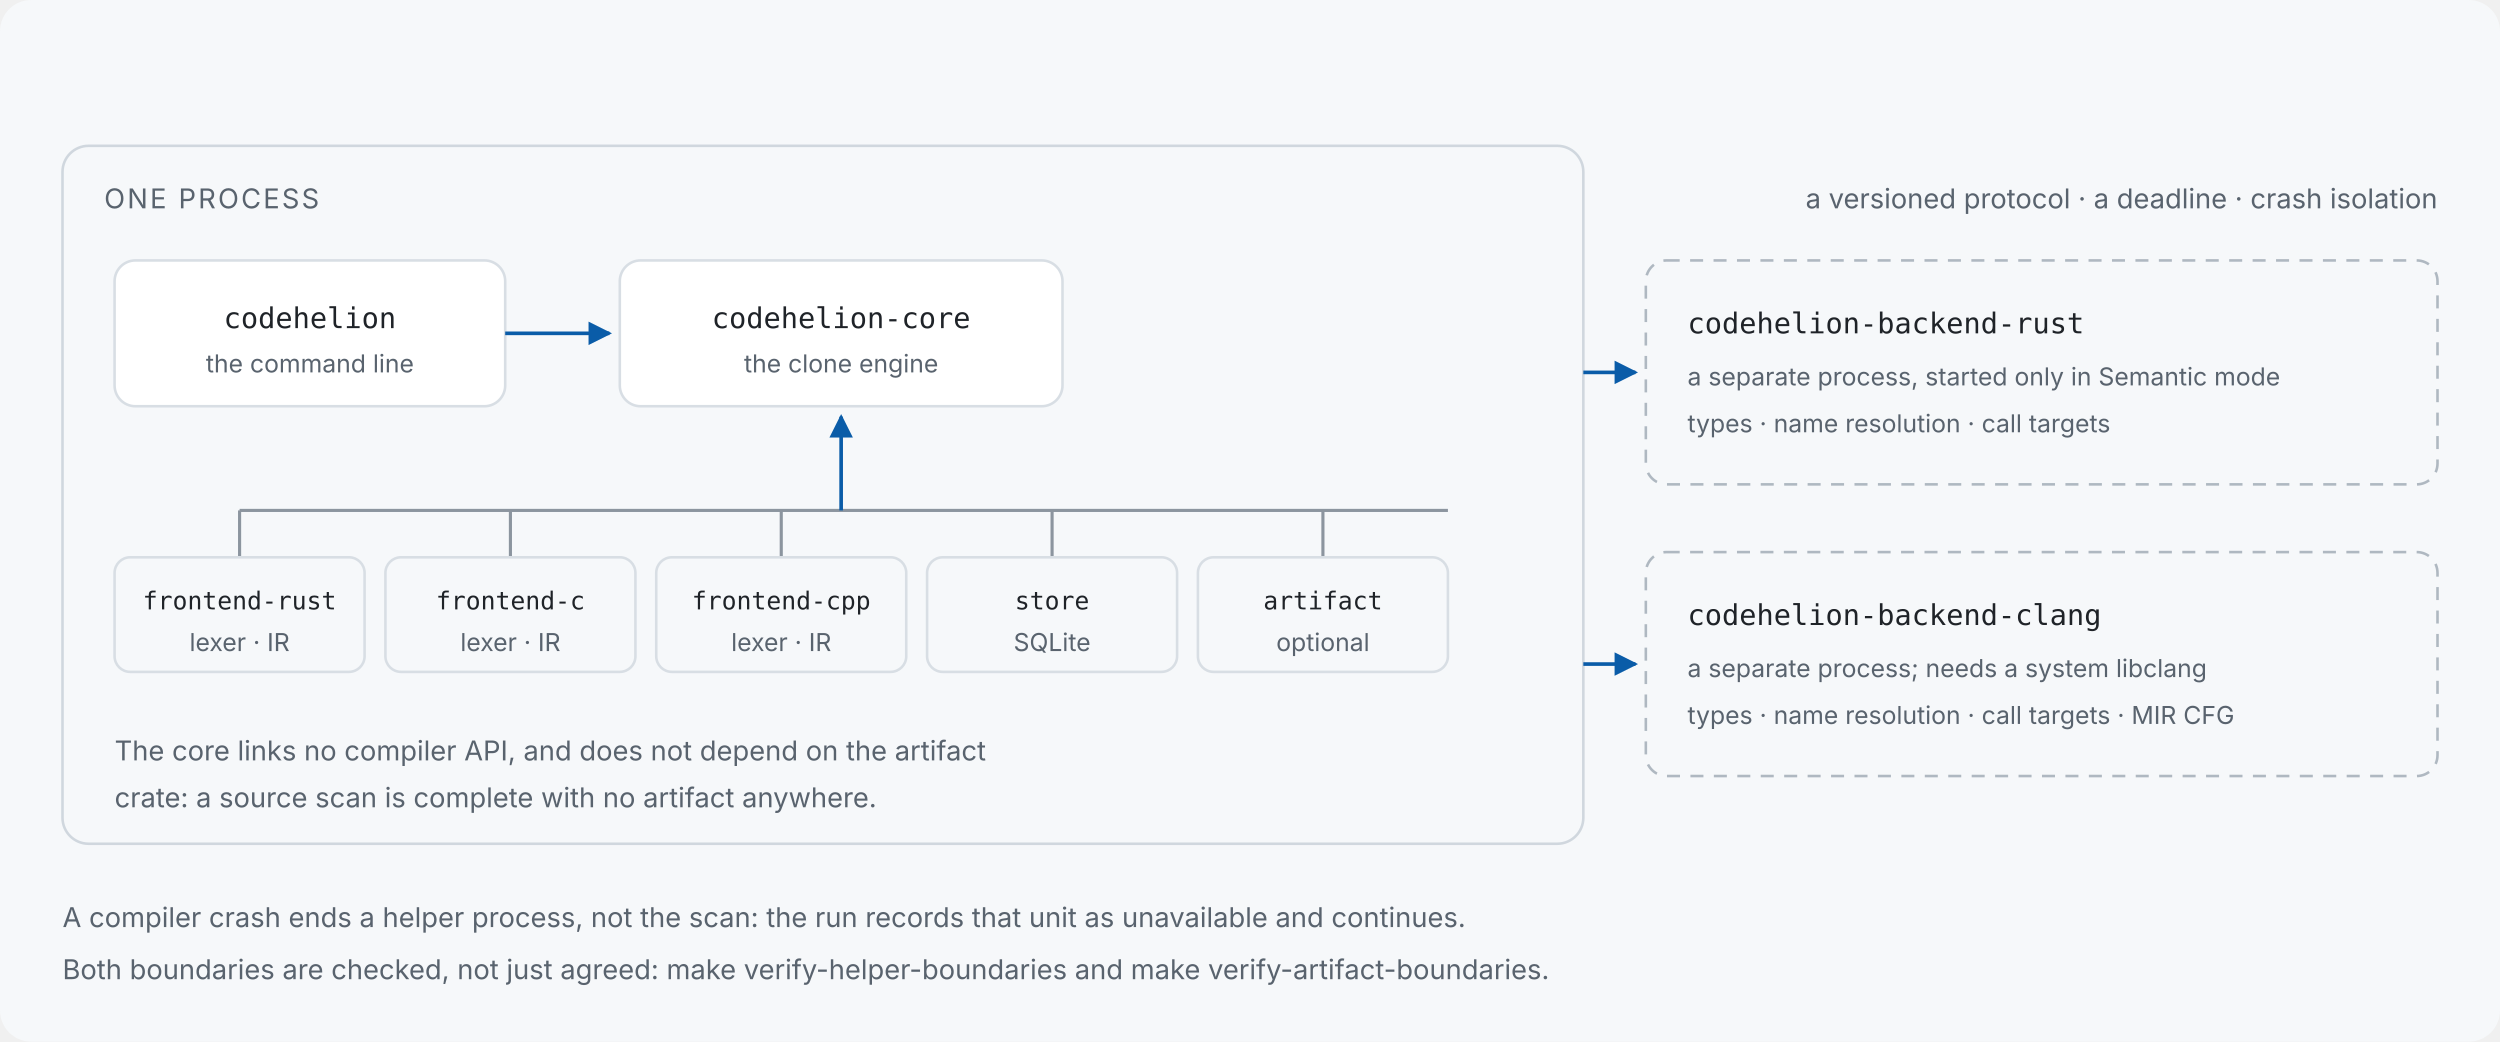
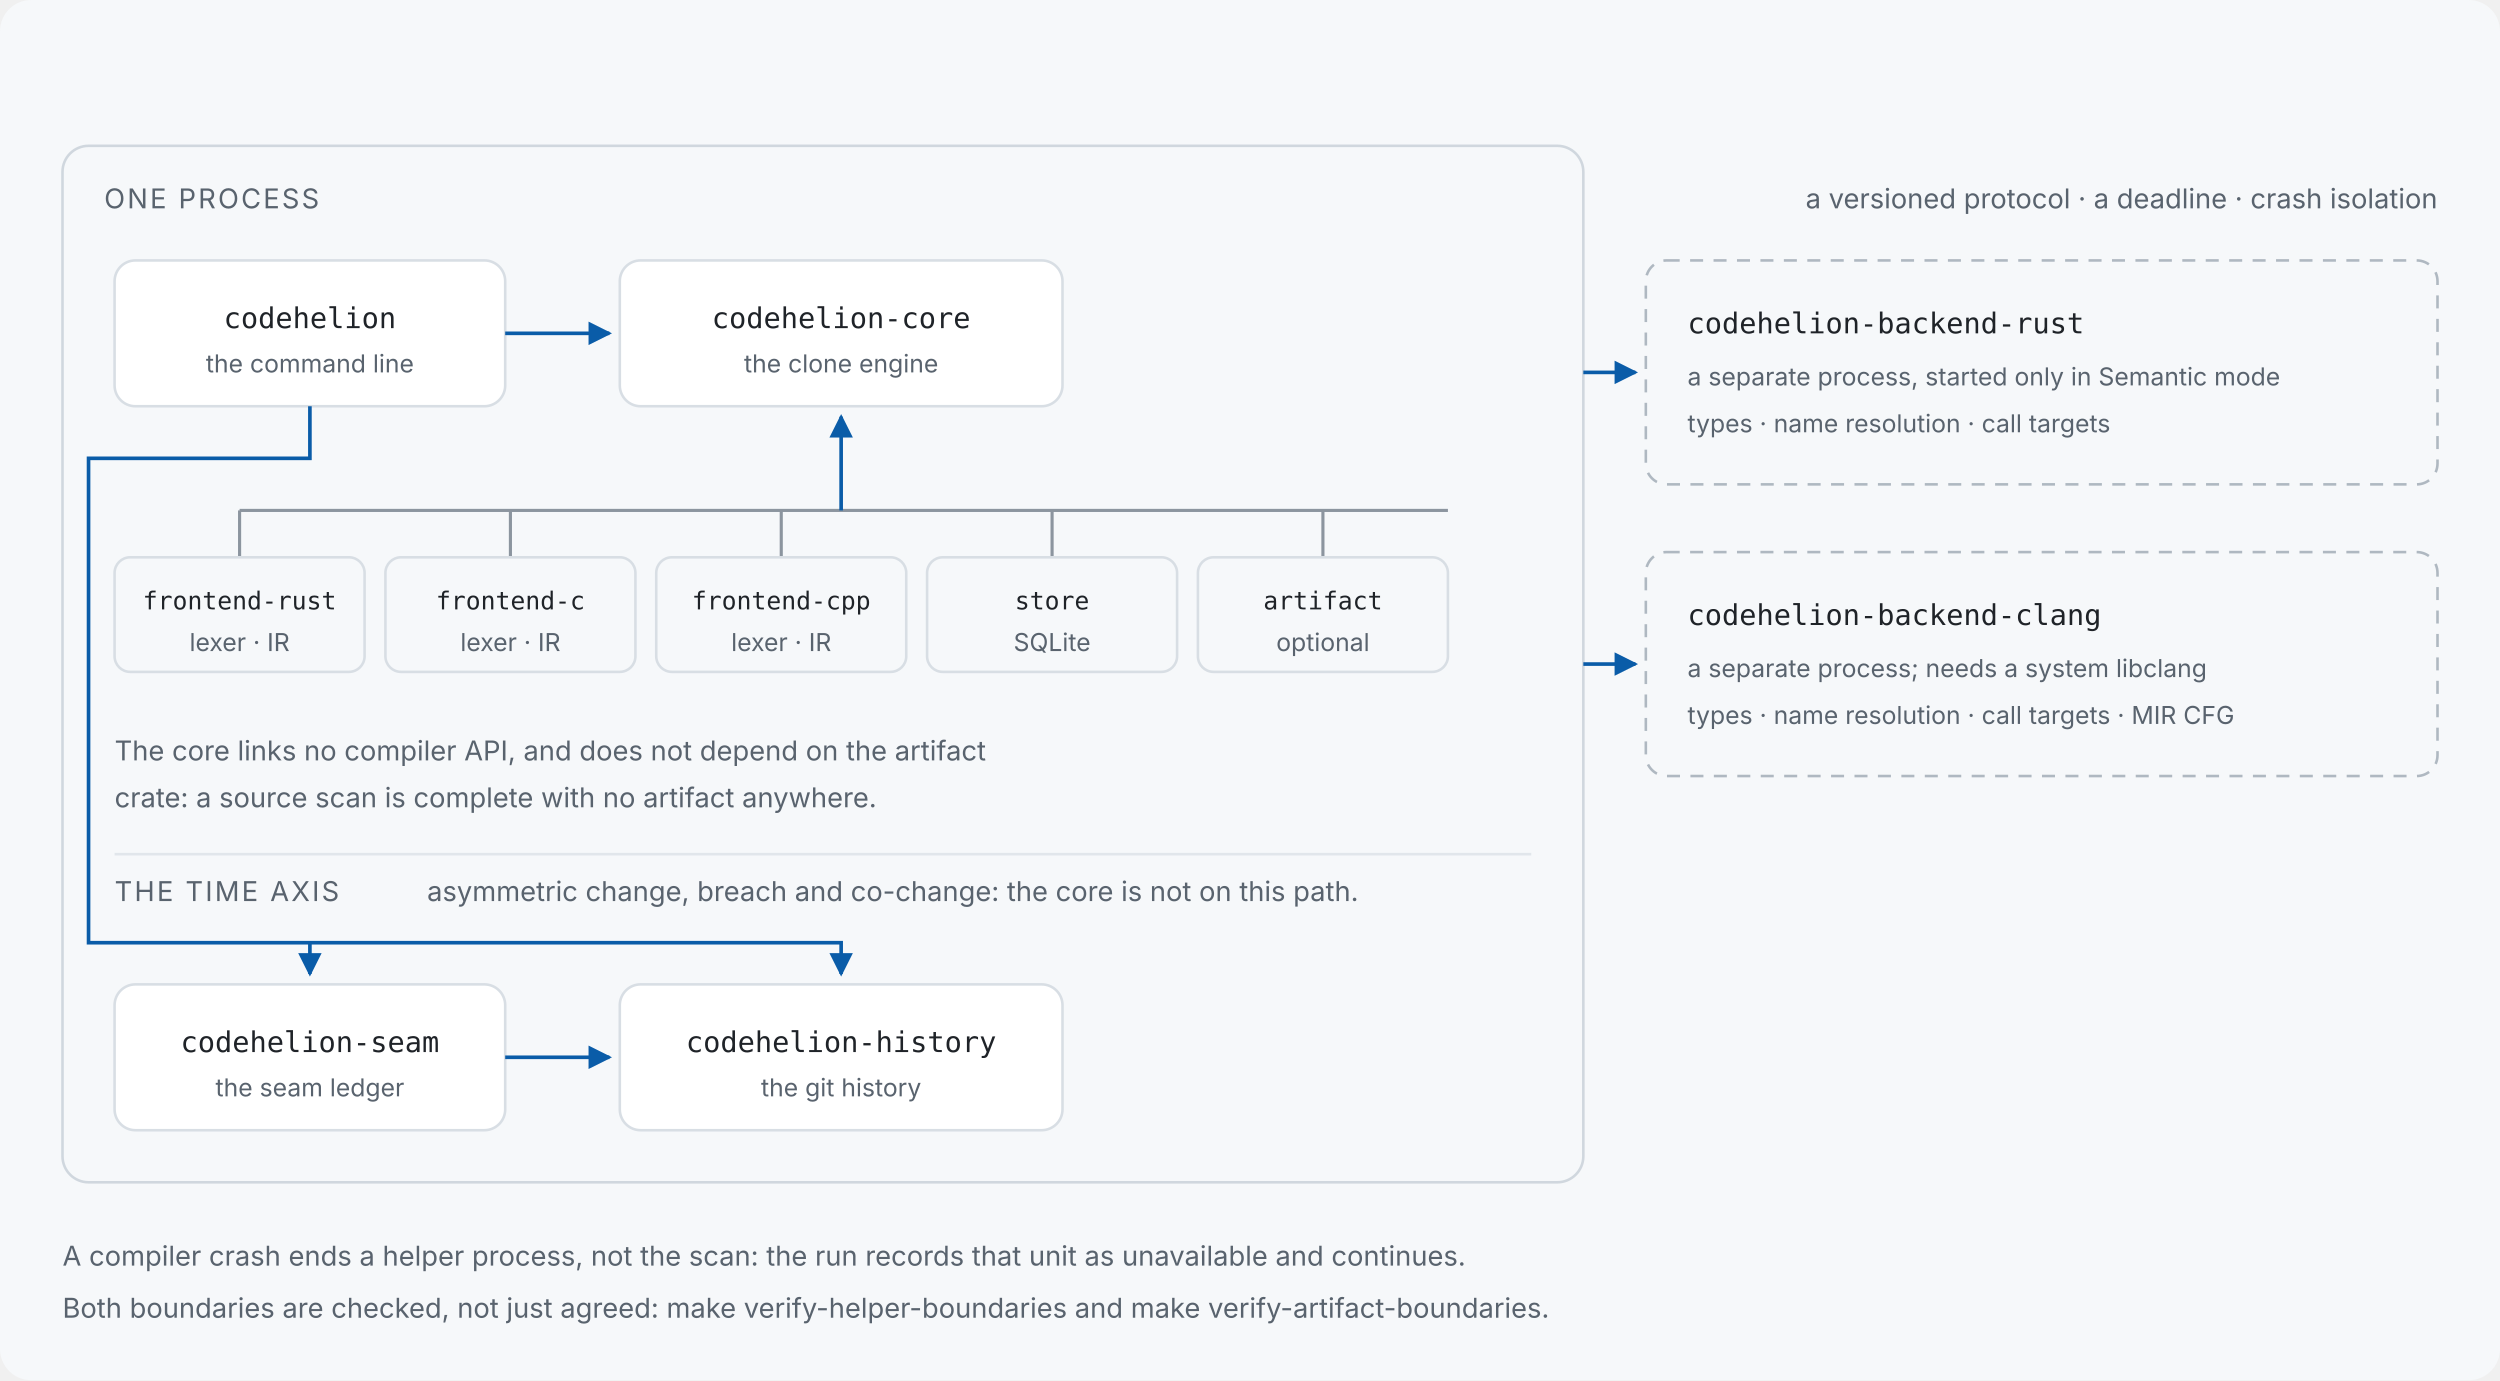
- <svg xmlns="http://www.w3.org/2000/svg" viewBox="0 0 960 400" width="960" height="400" role="img" aria-labelledby="ttl dsc">
+ <svg xmlns="http://www.w3.org/2000/svg" viewBox="0 0 960 530" width="960" height="530" role="img" aria-labelledby="ttl dsc">
  <style>
    .bg    { fill:#f6f8fa }
    .frame { fill:none; stroke:#d0d7de }
    .box   { fill:#ffffff; stroke:#d8dee4 }
    .box2  { fill:#f6f8fa; stroke:#d8dee4 }
    .ext   { fill:none; stroke:#afb8c1; stroke-dasharray:5 4 }
    .rule  { stroke:#e1e6eb }
    .ln    { fill:none; stroke:#0a5ca8; stroke-width:1.4 }
    .lnb   { fill:none; stroke:#8c959f; stroke-width:1.2 }
    .ah    { fill:#0a5ca8 }
    text   { font-family:Inter,"Helvetica Neue","Hiragino Sans","Noto Sans JP",Arial,sans-serif; fill:#1f2328 }
    .h     { font-size:12.5px }
    .s     { font-size:10.5px; fill:#59636e }
    .xs    { font-size:9.5px; fill:#59636e }
    .lbl   { font-size:10.5px; fill:#59636e; letter-spacing:.08em }
    .mono  { font-family:ui-monospace,SFMono-Regular,Menlo,Consolas,monospace }
    .m11   { font-size:11px }
    .m95   { font-size:9.5px }
    @media (prefers-color-scheme: dark) {
      .bg{fill:#0d1117} .frame{stroke:#30363d} .box{fill:#161b22;stroke:#30363d}
      .box2{fill:#11161c;stroke:#30363d} .ext{stroke:#484f58} .rule{stroke:#21262d}
      .ln{stroke:#79b8ff} .lnb{stroke:#6e7781} .ah{fill:#79b8ff}
      text{fill:#e6edf3} .s{fill:#8b949e} .xs{fill:#8b949e} .lbl{fill:#8b949e}
    }
  </style>
  <defs>
    <marker id="a" markerUnits="userSpaceOnUse" markerWidth="9" markerHeight="9" refX="8" refY="4.5" orient="auto">
      <path class="ah" d="M0,0 L9,4.5 L0,9 z" />
    </marker>
  </defs>
-   <rect class="bg" x="0" y="0" width="960" height="400" rx="12" />
-   <rect class="frame" x="24" y="56" width="584" height="268" rx="10" />
+   <rect class="bg" x="0" y="0" width="960" height="530" rx="12" />
+   <rect class="frame" x="24" y="56" width="584" height="398" rx="10" />
  <text class="lbl" x="40" y="80">ONE PROCESS</text>
  <rect class="box" x="44" y="100" width="150" height="56" rx="8" />
  <text class="mono m11" x="119" y="126" text-anchor="middle">codehelion</text>
  <text class="xs" x="119" y="143" text-anchor="middle">the command line</text>
  <rect class="box" x="238" y="100" width="170" height="56" rx="8" />
  <text class="mono m11" x="323" y="126" text-anchor="middle">codehelion-core</text>
  <text class="xs" x="323" y="143" text-anchor="middle">the clone engine</text>
  <path class="ln" d="M194,128 L234,128" marker-end="url(#a)" />
  <path class="lnb" d="M92,196 L556,196" />
  <path class="ln" d="M323,196 L323,160" marker-end="url(#a)" />
  <path class="lnb" d="M92,196 L92,214 M196,196 L196,214 M300,196 L300,214 M404,196 L404,214 M508,196 L508,214" />
  <rect class="box2" x="44" y="214" width="96" height="44" rx="6" />
  <text class="mono m95" x="92" y="234" text-anchor="middle">frontend-rust</text>
  <text class="xs" x="92" y="250" text-anchor="middle">lexer · IR</text>
  <rect class="box2" x="148" y="214" width="96" height="44" rx="6" />
  <text class="mono m95" x="196" y="234" text-anchor="middle">frontend-c</text>
  <text class="xs" x="196" y="250" text-anchor="middle">lexer · IR</text>
  <rect class="box2" x="252" y="214" width="96" height="44" rx="6" />
  <text class="mono m95" x="300" y="234" text-anchor="middle">frontend-cpp</text>
  <text class="xs" x="300" y="250" text-anchor="middle">lexer · IR</text>
  <rect class="box2" x="356" y="214" width="96" height="44" rx="6" />
  <text class="mono m95" x="404" y="234" text-anchor="middle">store</text>
  <text class="xs" x="404" y="250" text-anchor="middle">SQLite</text>
  <rect class="box2" x="460" y="214" width="96" height="44" rx="6" />
  <text class="mono m95" x="508" y="234" text-anchor="middle">artifact</text>
  <text class="xs" x="508" y="250" text-anchor="middle">optional</text>
  <text class="s" x="44" y="292">The core links no compiler API, and does not depend on the artifact</text>
  <text class="s" x="44" y="310">crate: a source scan is complete with no artifact anywhere.</text>
+   <path class="rule" d="M44,328 L588,328" />
+   <text class="lbl" x="44" y="346">THE TIME AXIS</text>
+   <text class="s" x="164" y="346">asymmetric change, breach and co-change: the core is not on this path.</text>
+   <path class="ln" d="M119,156 L119,176 L34,176 L34,362 L323,362 L323,374" marker-end="url(#a)" />
+   <path class="ln" d="M119,362 L119,374" marker-end="url(#a)" />
+   <rect class="box" x="44" y="378" width="150" height="56" rx="8" />
+   <text class="mono m11" x="119" y="404" text-anchor="middle">codehelion-seam</text>
+   <text class="xs" x="119" y="421" text-anchor="middle">the seam ledger</text>
+   <rect class="box" x="238" y="378" width="170" height="56" rx="8" />
+   <text class="mono m11" x="323" y="404" text-anchor="middle">codehelion-history</text>
+   <text class="xs" x="323" y="421" text-anchor="middle">the git history</text>
+   <path class="ln" d="M194,406 L234,406" marker-end="url(#a)" />
  <text class="s" x="936" y="80" text-anchor="end">a versioned protocol · a deadline · crash isolation</text>
  <rect class="ext" x="632" y="100" width="304" height="86" rx="8" />
  <text class="mono m11" x="648" y="128">codehelion-backend-rust</text>
  <text class="xs" x="648" y="148">a separate process, started only in Semantic mode</text>
  <text class="xs" x="648" y="166">types · name resolution · call targets</text>
  <rect class="ext" x="632" y="212" width="304" height="86" rx="8" />
  <text class="mono m11" x="648" y="240">codehelion-backend-clang</text>
  <text class="xs" x="648" y="260">a separate process; needs a system libclang</text>
  <text class="xs" x="648" y="278">types · name resolution · call targets · MIR CFG</text>
  <path class="ln" d="M608,143 L628,143" marker-end="url(#a)" />
  <path class="ln" d="M608,255 L628,255" marker-end="url(#a)" />
-   <text class="s" x="24" y="356">A compiler crash ends a helper process, not the scan: the run records that unit as unavailable and continues.</text>
-   <text class="s" x="24" y="376">Both boundaries are checked, not just agreed: make verify-helper-boundaries and make verify-artifact-boundaries.</text>
+   <text class="s" x="24" y="486">A compiler crash ends a helper process, not the scan: the run records that unit as unavailable and continues.</text>
+   <text class="s" x="24" y="506">Both boundaries are checked, not just agreed: make verify-helper-boundaries and make verify-artifact-boundaries.</text>
</svg>
